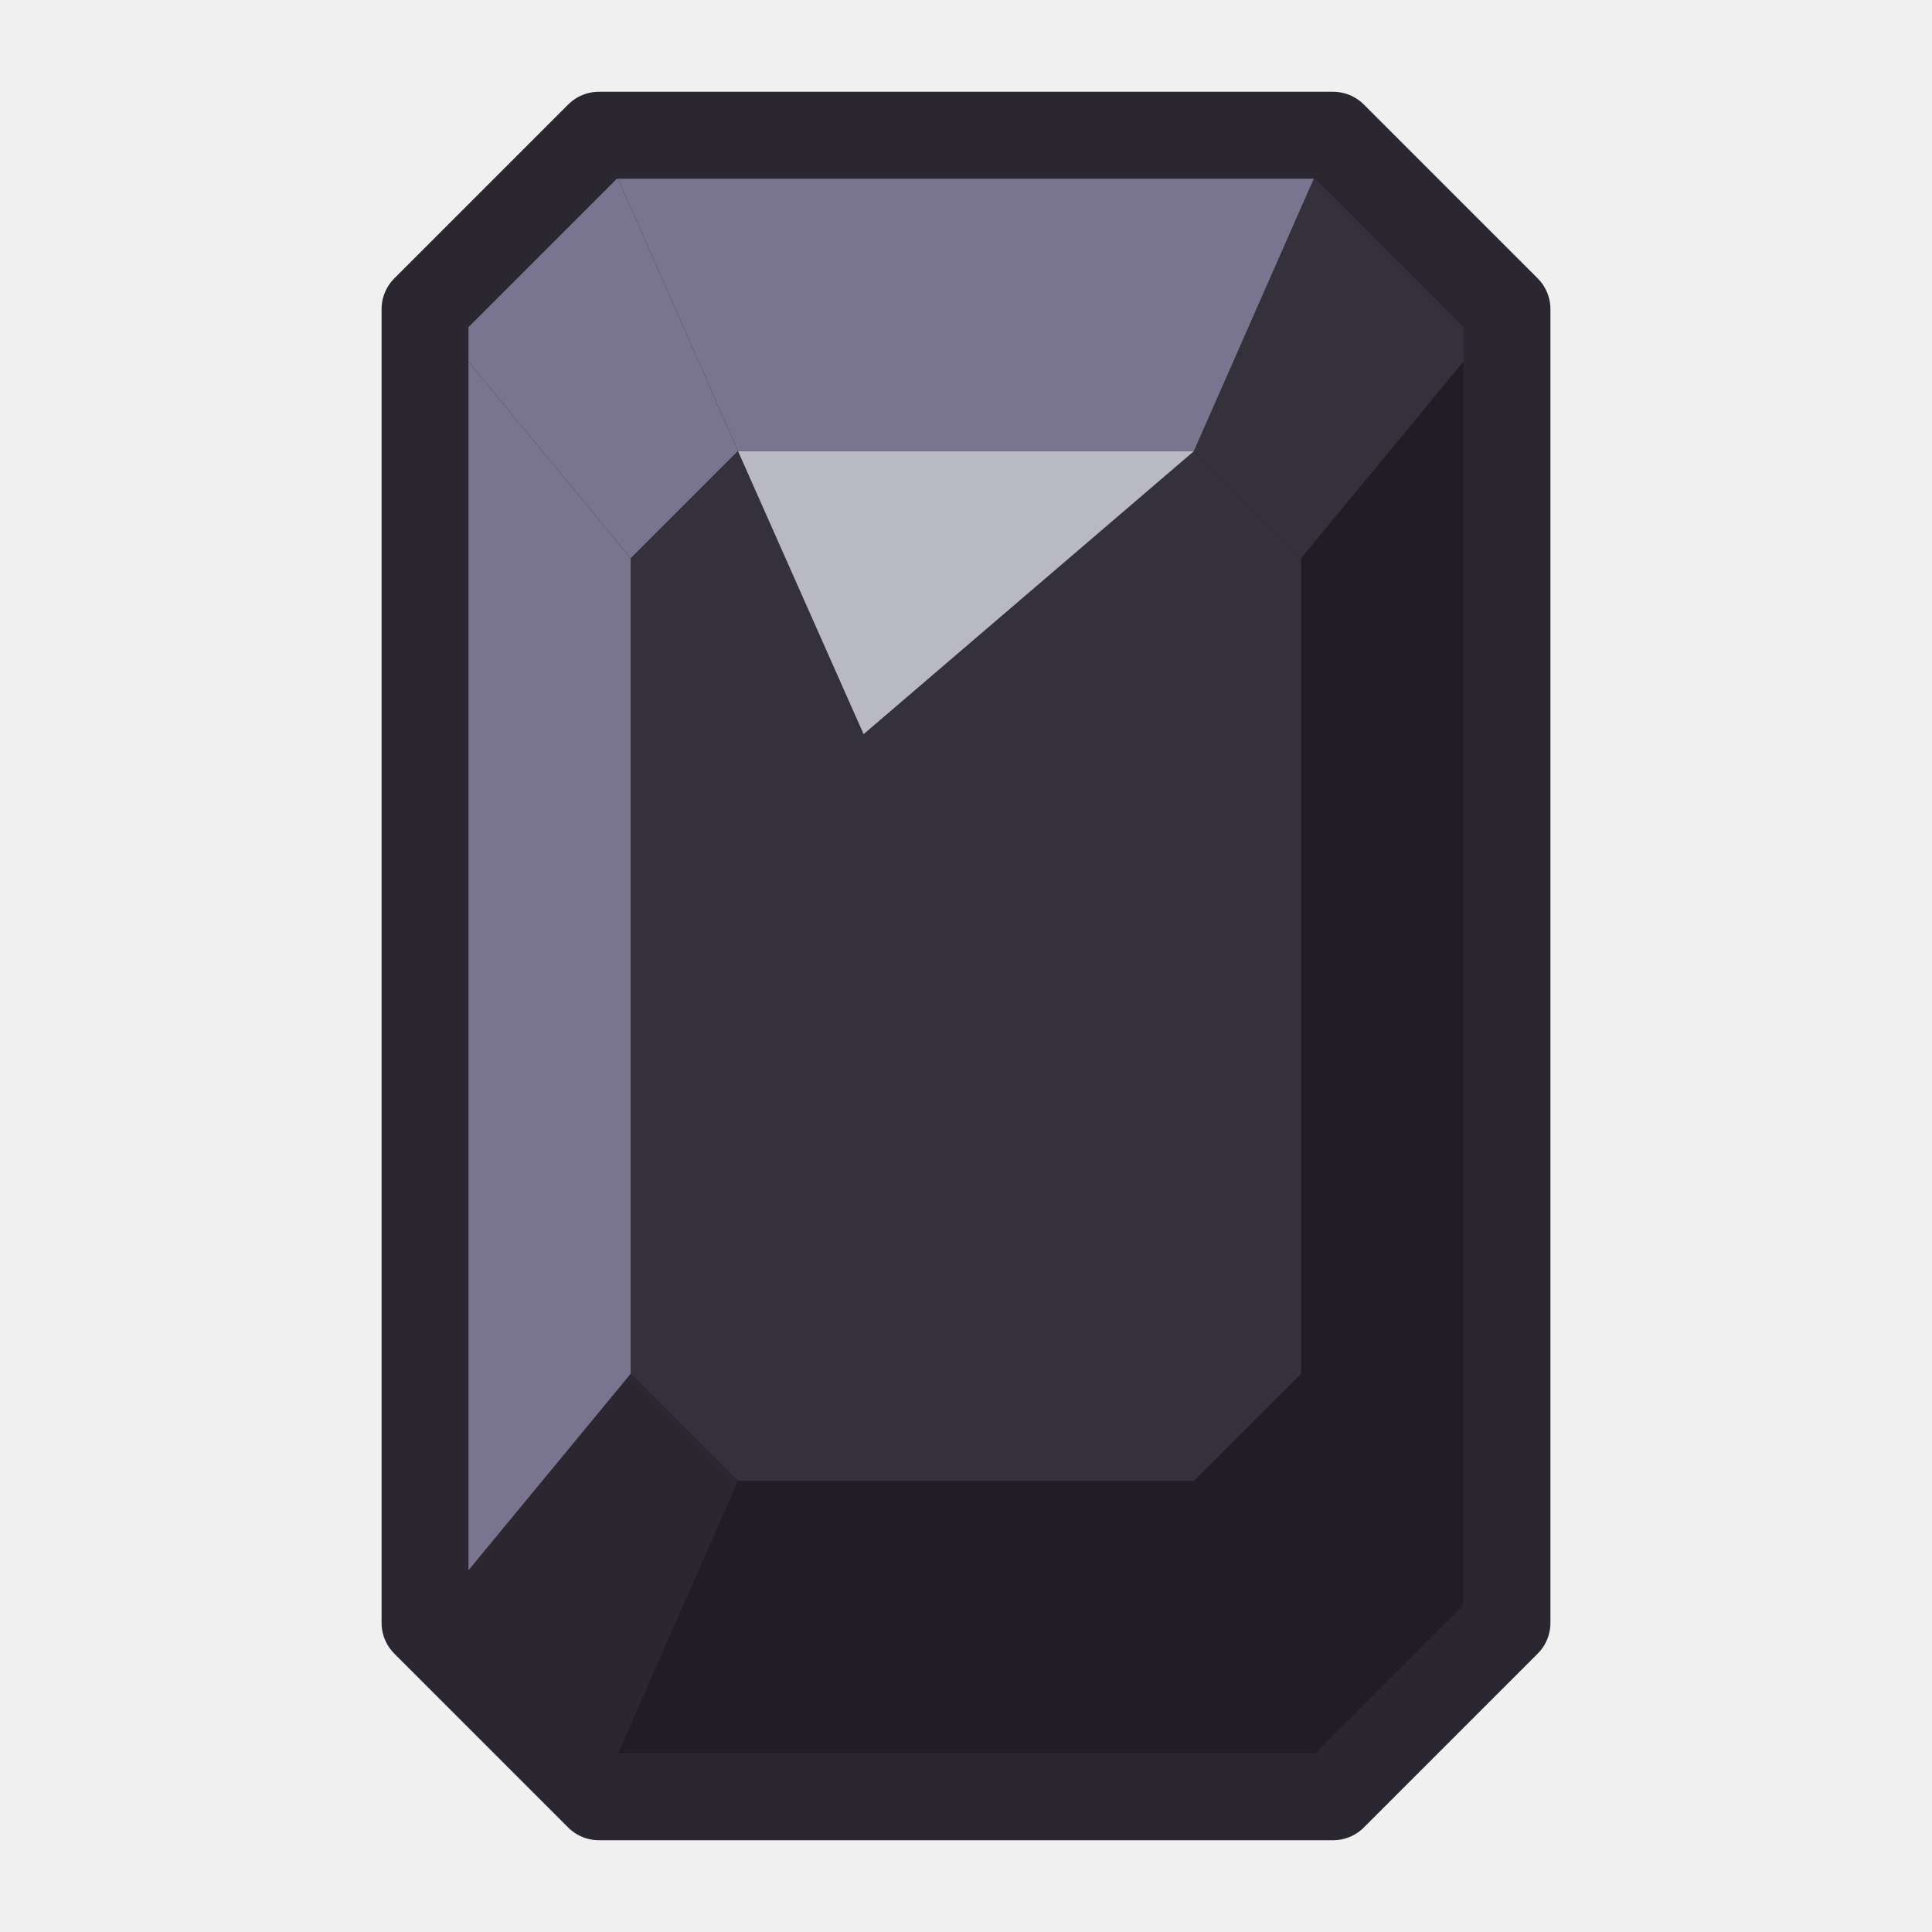
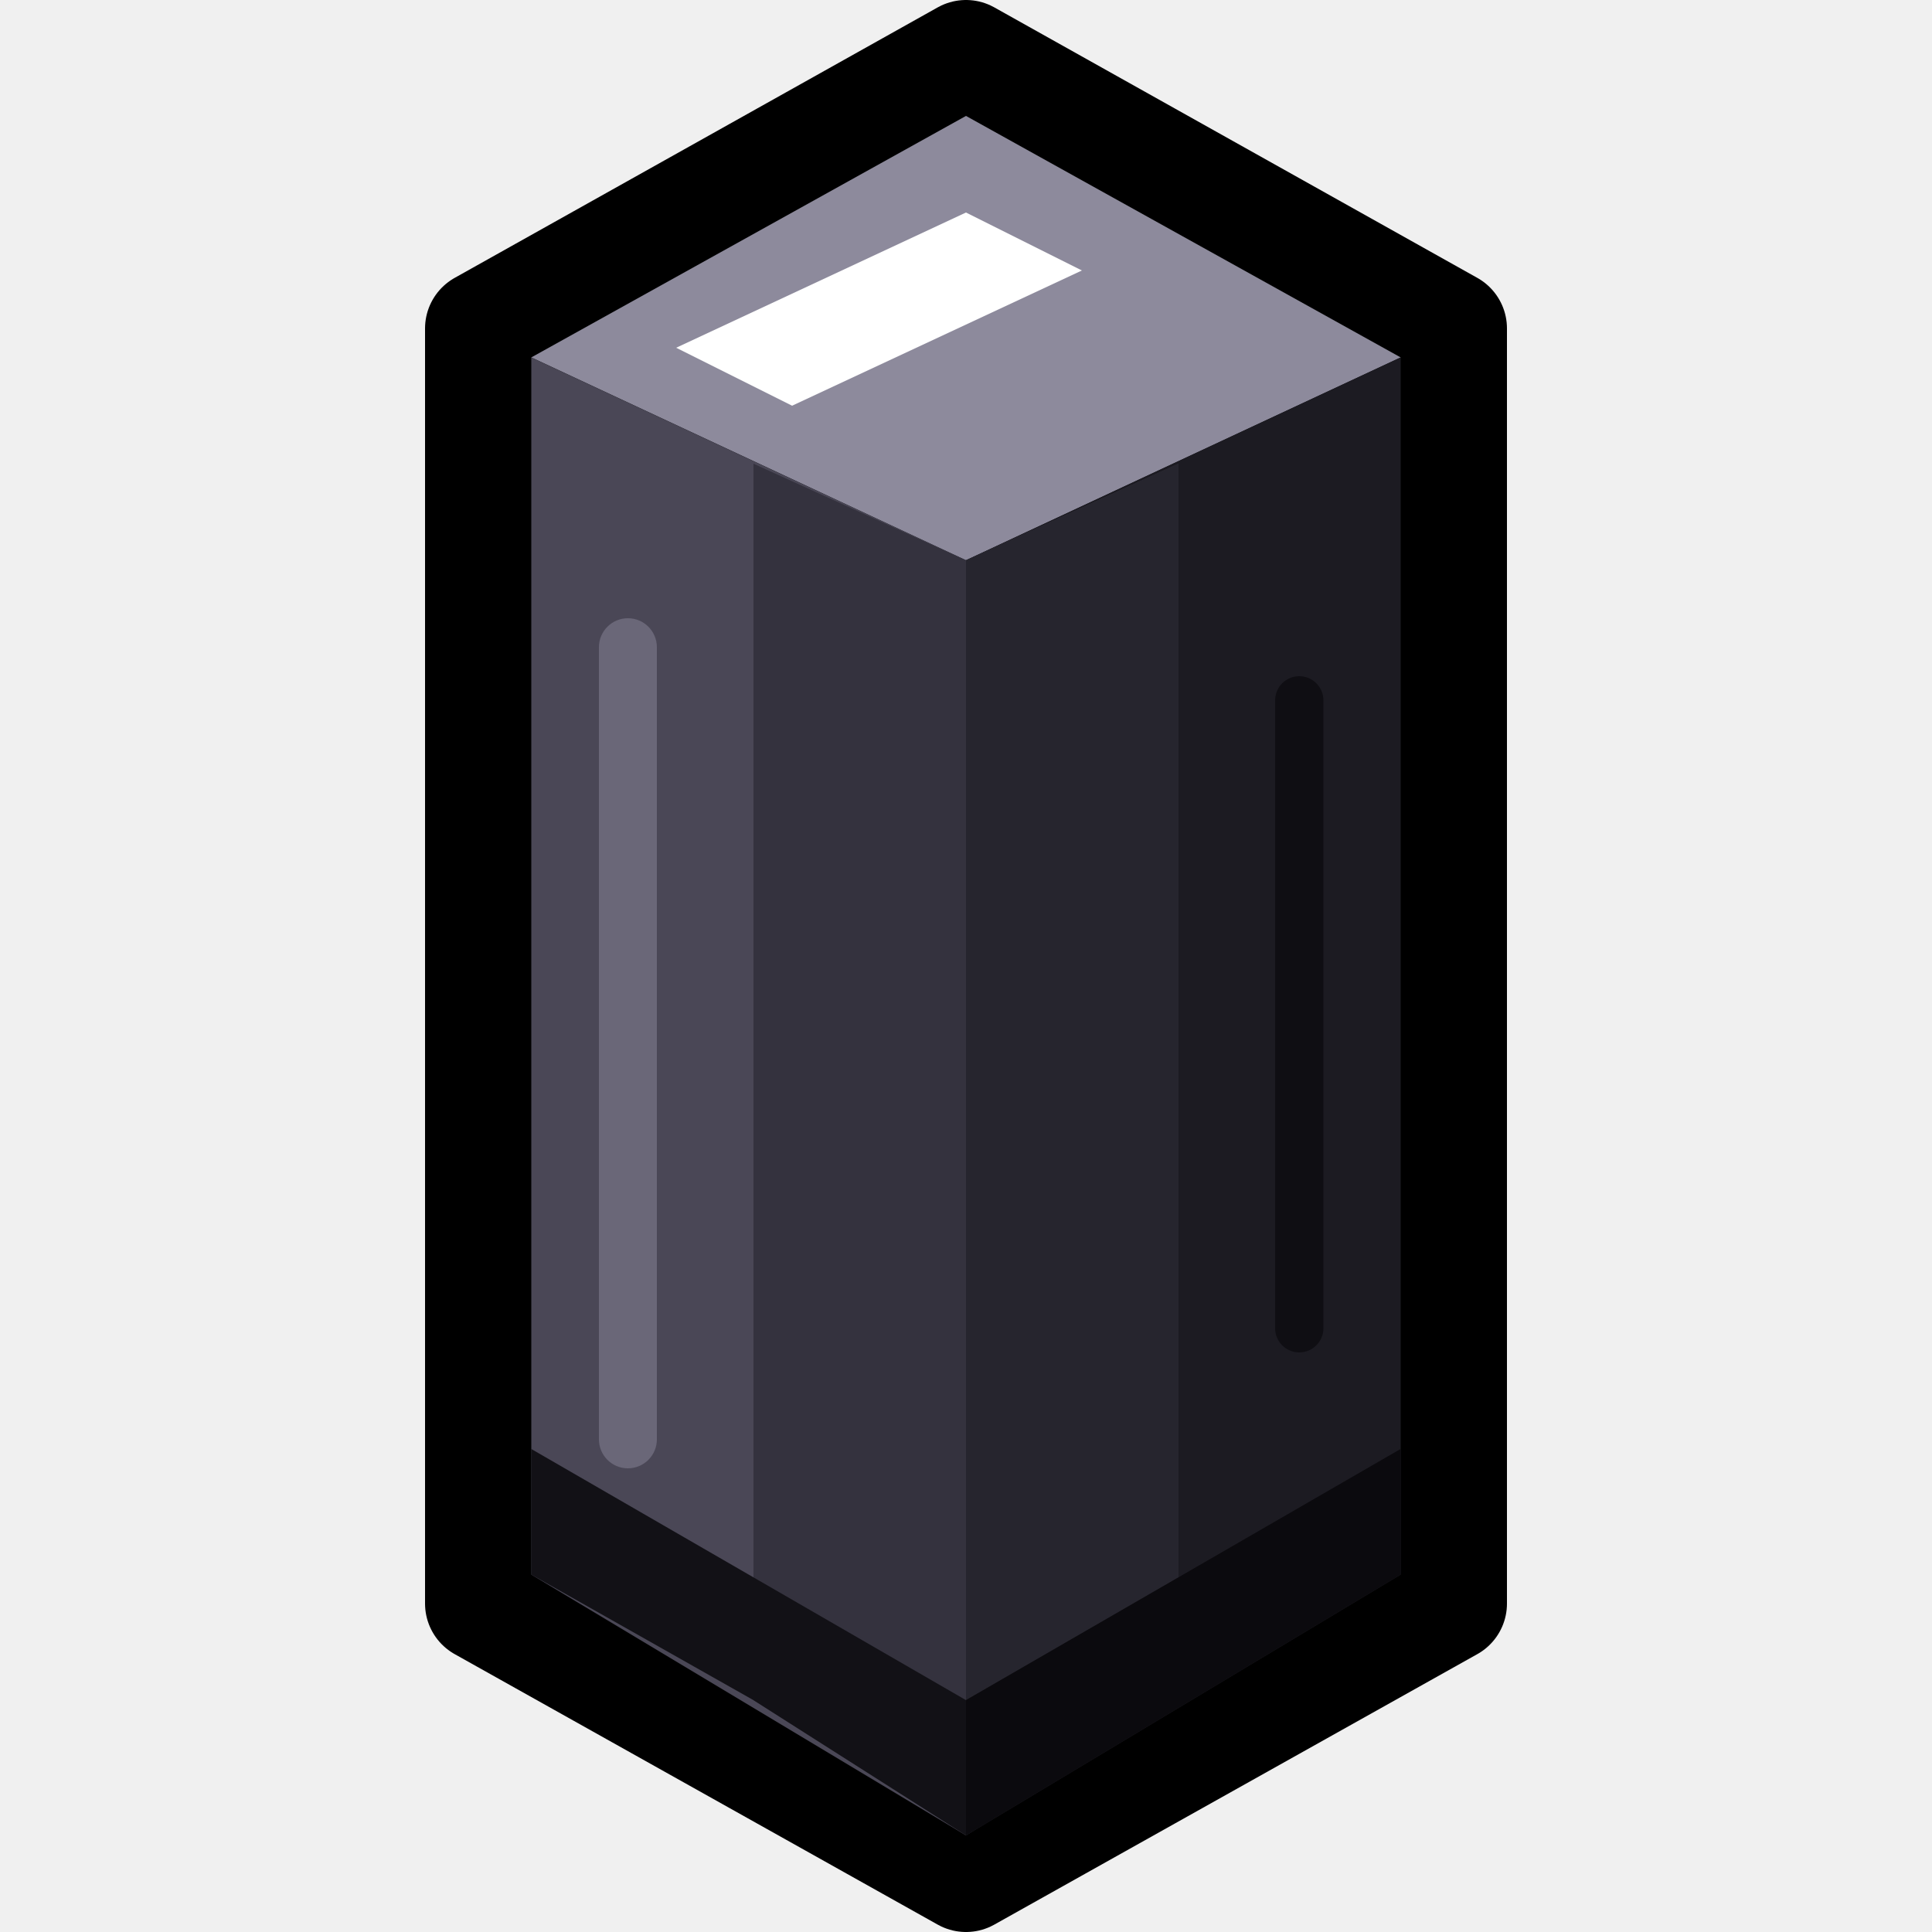
<svg xmlns="http://www.w3.org/2000/svg" viewBox="0 0 200 200" width="200" height="200">
-   <polygon points="62.0,14.0 138.0,14.0 156.0,32.0 156.0,168.0 138.0,186.0 62.0,186.0 44.0,168.0 44.0,32.0" fill="#201d24" />
-   <polygon points="62.0,14.0 138.0,14.0 123.6,46.7 76.4,46.7" fill="#797590" />
-   <polygon points="138.0,14.0 156.0,32.0 134.7,57.8 123.6,46.7" fill="#34303c" />
-   <polygon points="156.0,32.0 156.0,168.0 134.7,142.2 134.7,57.8" fill="#201d24" />
-   <polygon points="156.0,168.0 138.0,186.0 123.6,153.3 134.7,142.2" fill="#201d24" />
-   <polygon points="138.0,186.0 62.0,186.0 76.4,153.3 123.6,153.3" fill="#201d24" />
-   <polygon points="62.0,186.0 44.0,168.0 65.3,142.2 76.4,153.3" fill="#2b2630" />
-   <polygon points="44.0,168.0 44.0,32.0 65.3,57.8 65.3,142.2" fill="#797590" />
-   <polygon points="44.0,32.0 62.0,14.0 76.4,46.7 65.3,57.8" fill="#797590" />
-   <polygon points="76.4,46.7 123.6,46.7 134.7,57.8 134.7,142.2 123.6,153.3 76.4,153.3 65.3,142.2 65.3,57.8" fill="#34303c" />
-   <polygon points="76.4,46.7 123.6,46.7 89.4,76.0" fill="#c7c8d2" opacity="0.9" />
-   <polygon points="62.0,14.0 138.0,14.0 156.0,32.0 156.0,168.0 138.0,186.0 62.0,186.0 44.0,168.0 44.0,32.0" fill="none" stroke="#2b2730" stroke-width="9" stroke-linejoin="round" />
+   <svg viewBox="0 0 200 200" width="200" height="200">
+     <polygon points="100,6 150,34 150,166 100,194 50,166 50,34" fill="#000000" stroke="#000000" stroke-width="12" stroke-linejoin="round" />
+     <polygon points="100,12 145,37 100,58 55,37" fill="#8d8a9c" />
+     <polygon points="55,37 100,58 100,190 55,163" fill="#4a4756" />
+     <polygon points="100,58 145,37 145,163 100,190" fill="#1c1b22" />
+     <polygon points="78,48 100,58 122,48 122,176 100,190 78,176" fill="#34323e" />
+     <polygon points="100,58 122,48 122,176 100,190" fill="#26252e" />
+     <polygon points="55,163 78,176 100,190 145,163 145,150 100,176 55,150" fill="#121116" opacity="1" />
+     <polygon points="100,176 145,150 145,163 100,190" fill="#0b0a0e" />
+     <rect x="62" y="64" width="6" height="88" rx="3" fill="#6a6778" />
+     <rect x="132" y="70" width="5" height="70" rx="2.5" fill="#0f0e13" />
+     <polygon points="70,36 100,22 112,28 82,42" fill="#ffffff" />
+   </svg>
</svg>
